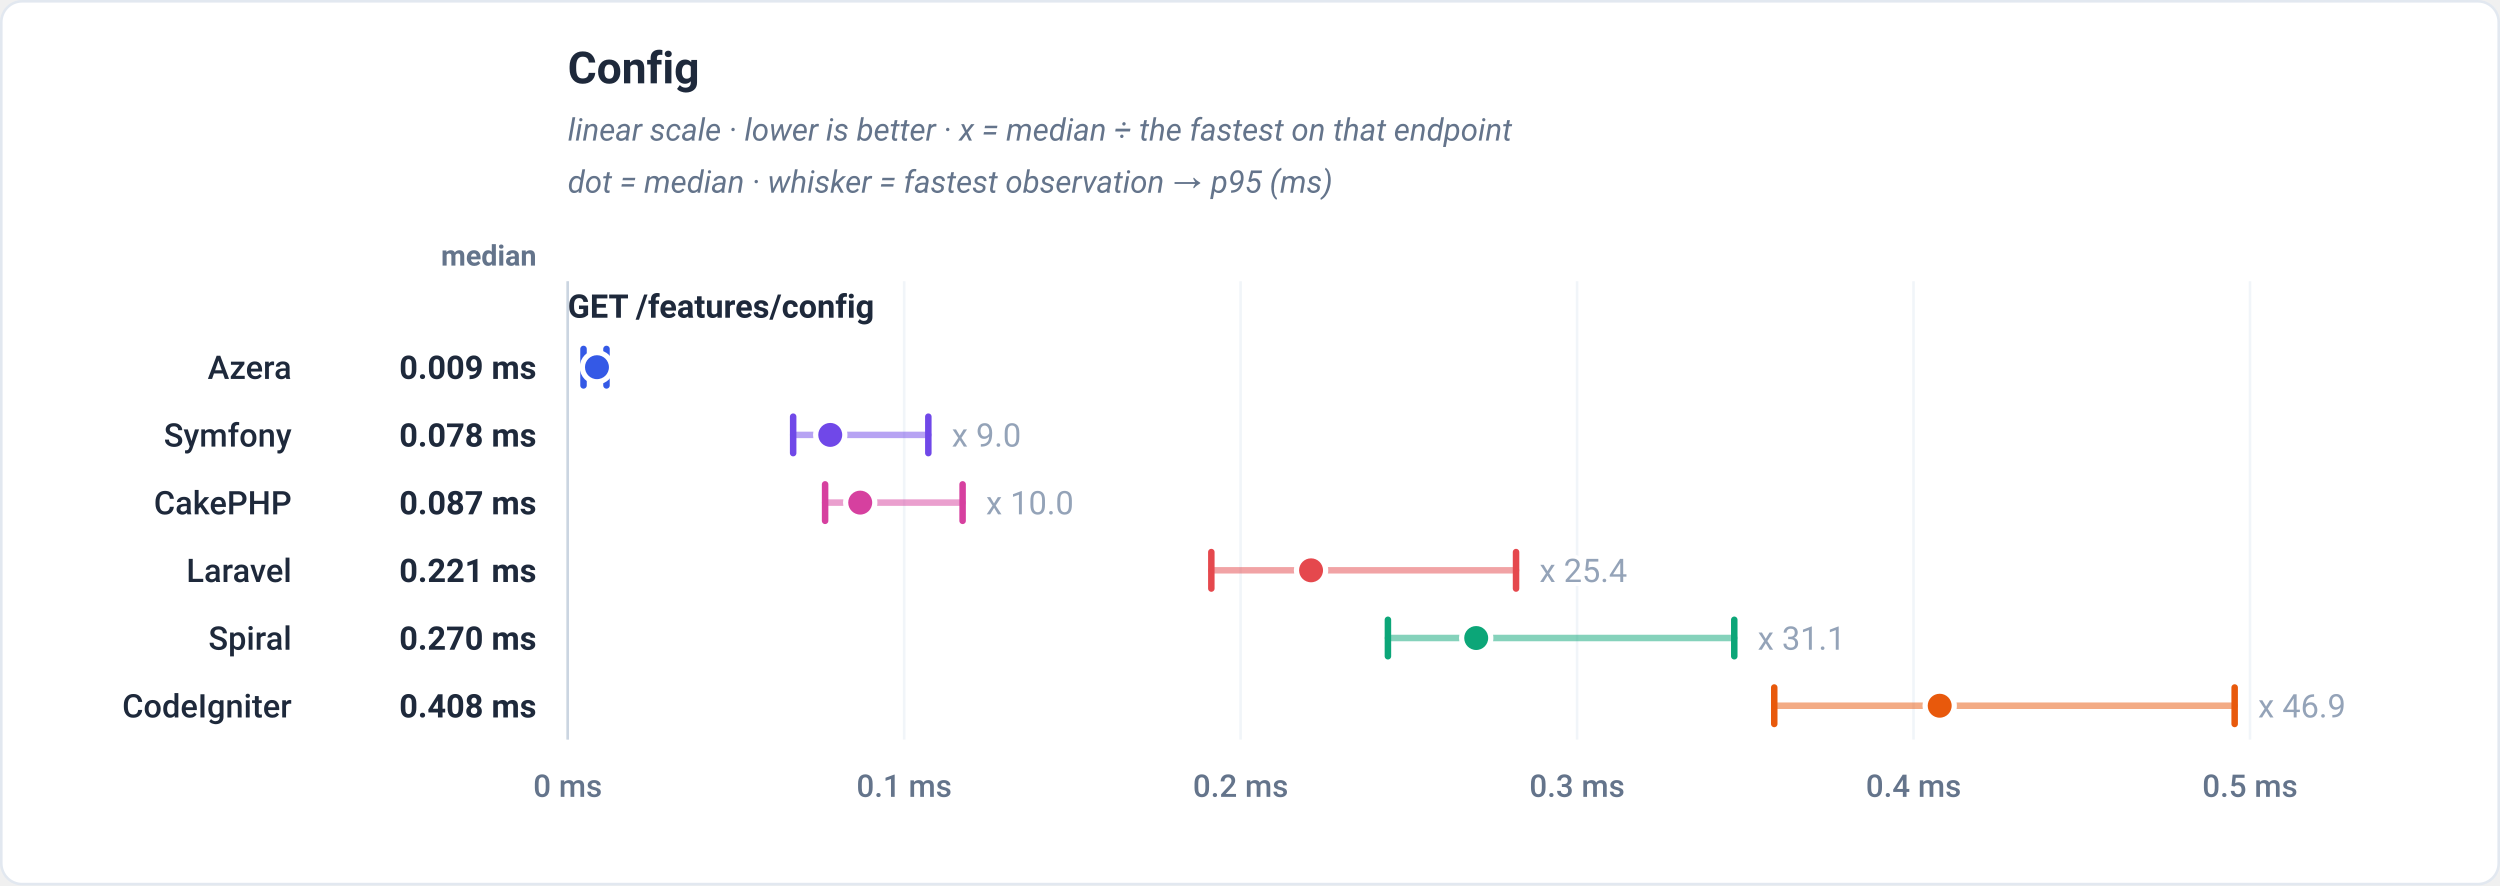
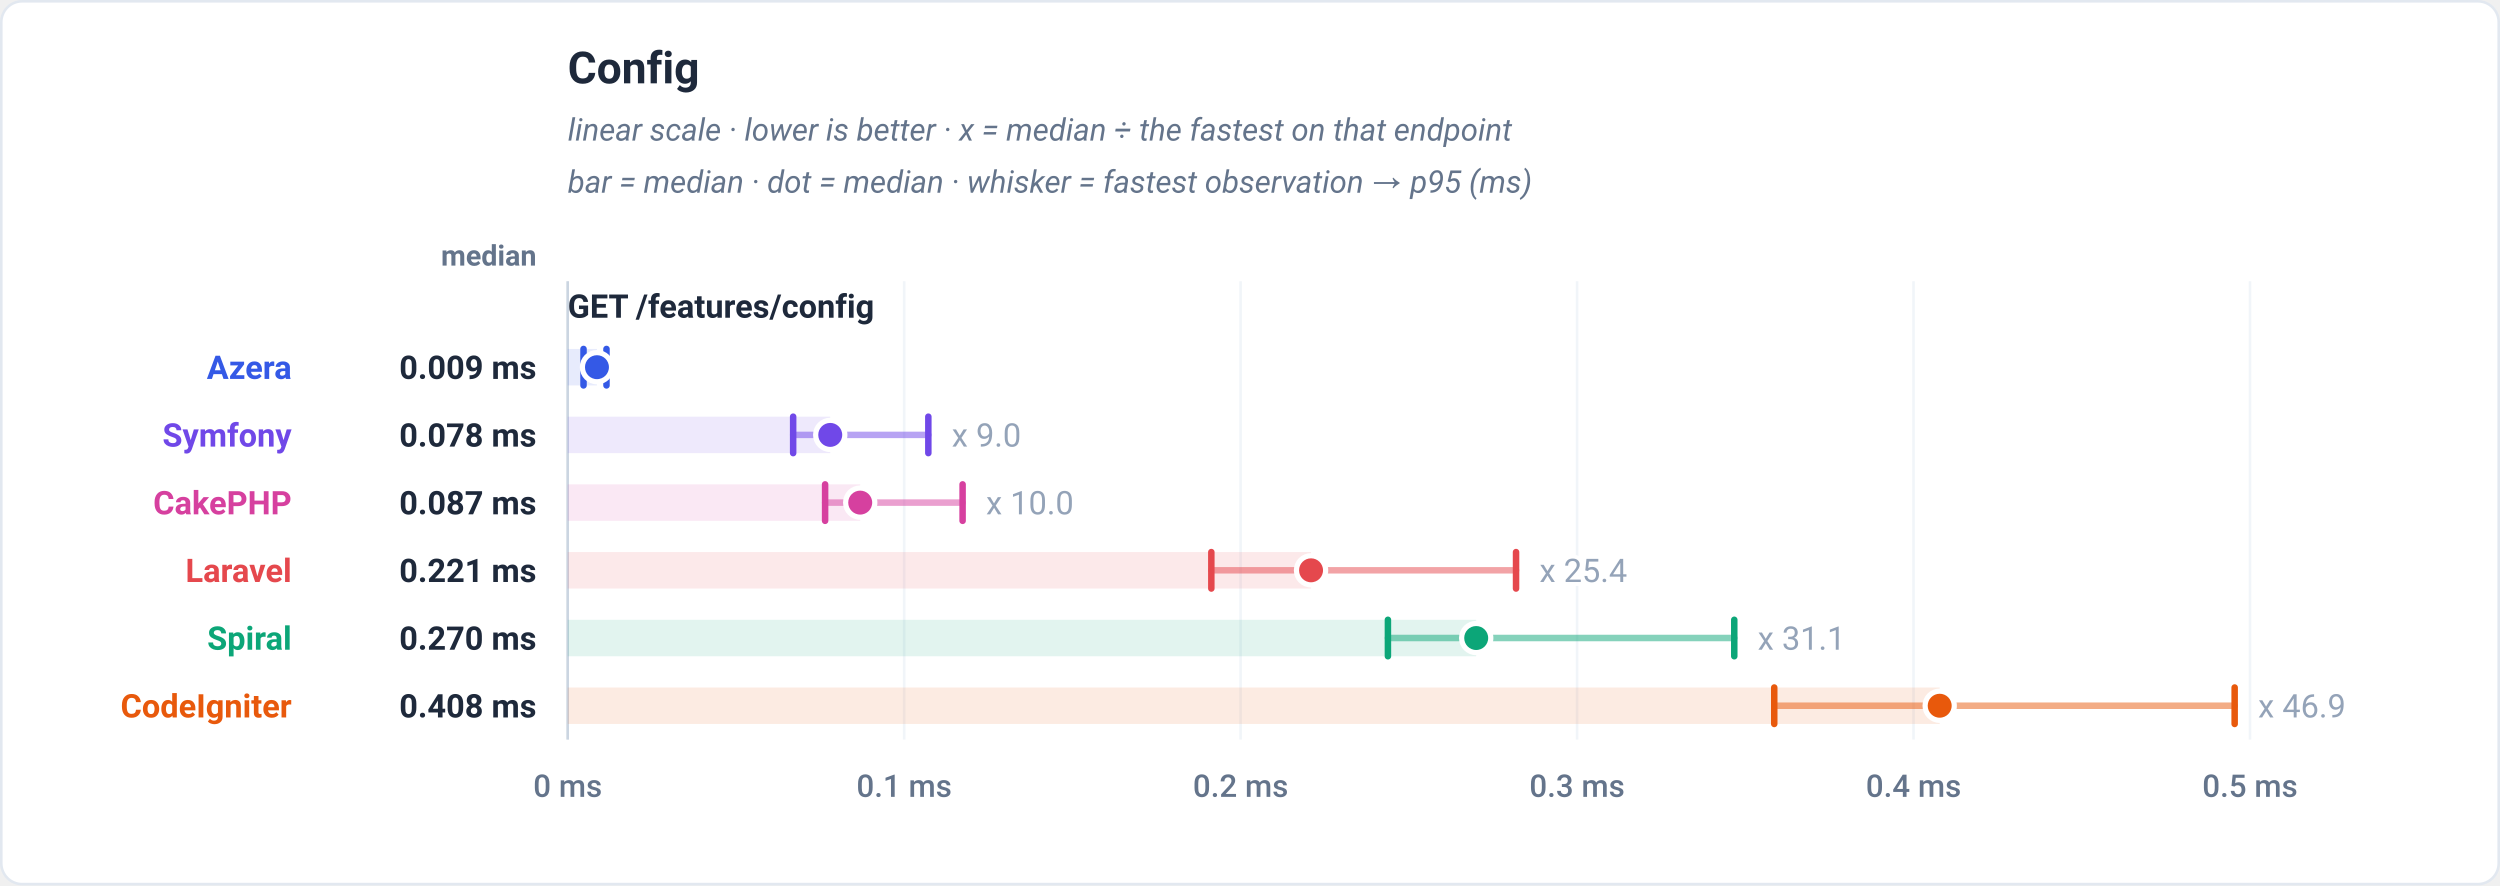
<svg xmlns="http://www.w3.org/2000/svg" viewBox="0 0 960 340" width="960" height="340" role="img" font-family="-apple-system,BlinkMacSystemFont,'Segoe UI',Roboto,Helvetica,Arial,sans-serif">
  <rect x="0.5" y="0.5" width="959" height="339" rx="8" fill="#ffffff" stroke="#e2e8f0" />
  <text x="218" y="32" font-family="-apple-system,BlinkMacSystemFont,'Segoe UI',Roboto,Helvetica,Arial,sans-serif" font-size="17" font-weight="700" fill="#1e293b" text-anchor="start">Config</text>
  <text x="218" y="54" font-family="-apple-system,BlinkMacSystemFont,'Segoe UI',Roboto,Helvetica,Arial,sans-serif" font-size="12" font-weight="400" fill="#64748b" text-anchor="start" font-style="italic">linear scale · lower is better · x = median ÷ the fastest on that endpoint</text>
-   <text x="218" y="74" font-family="-apple-system,BlinkMacSystemFont,'Segoe UI',Roboto,Helvetica,Arial,sans-serif" font-size="12" font-weight="400" fill="#64748b" text-anchor="start" font-style="italic">dot = median · whisker = fastest observation → p95 (ms)</text>
+   <text x="218" y="74" font-family="-apple-system,BlinkMacSystemFont,'Segoe UI',Roboto,Helvetica,Arial,sans-serif" font-size="12" font-weight="400" fill="#64748b" text-anchor="start" font-style="italic">bar = median · dot = median · whisker = fastest observation → p95 (ms)</text>
  <text x="206" y="102" font-family="-apple-system,BlinkMacSystemFont,'Segoe UI',Roboto,Helvetica,Arial,sans-serif" font-size="11" font-weight="600" fill="#64748b" text-anchor="end">median</text>
  <line x1="218" y1="108" x2="218" y2="284" stroke="#f1f5f9" stroke-width="1" />
  <text x="218" y="306" font-family="-apple-system,BlinkMacSystemFont,'Segoe UI',Roboto,Helvetica,Arial,sans-serif" font-size="12" font-weight="500" fill="#64748b" text-anchor="middle">0 ms</text>
  <line x1="347.2" y1="108" x2="347.2" y2="284" stroke="#f1f5f9" stroke-width="1" />
  <text x="347.2" y="306" font-family="-apple-system,BlinkMacSystemFont,'Segoe UI',Roboto,Helvetica,Arial,sans-serif" font-size="12" font-weight="500" fill="#64748b" text-anchor="middle">0.1 ms</text>
  <line x1="476.4" y1="108" x2="476.4" y2="284" stroke="#f1f5f9" stroke-width="1" />
  <text x="476.4" y="306" font-family="-apple-system,BlinkMacSystemFont,'Segoe UI',Roboto,Helvetica,Arial,sans-serif" font-size="12" font-weight="500" fill="#64748b" text-anchor="middle">0.2 ms</text>
  <line x1="605.6" y1="108" x2="605.6" y2="284" stroke="#f1f5f9" stroke-width="1" />
  <text x="605.6" y="306" font-family="-apple-system,BlinkMacSystemFont,'Segoe UI',Roboto,Helvetica,Arial,sans-serif" font-size="12" font-weight="500" fill="#64748b" text-anchor="middle">0.3 ms</text>
  <line x1="734.8" y1="108" x2="734.8" y2="284" stroke="#f1f5f9" stroke-width="1" />
  <text x="734.8" y="306" font-family="-apple-system,BlinkMacSystemFont,'Segoe UI',Roboto,Helvetica,Arial,sans-serif" font-size="12" font-weight="500" fill="#64748b" text-anchor="middle">0.4 ms</text>
  <line x1="864" y1="108" x2="864" y2="284" stroke="#f1f5f9" stroke-width="1" />
  <text x="864" y="306" font-family="-apple-system,BlinkMacSystemFont,'Segoe UI',Roboto,Helvetica,Arial,sans-serif" font-size="12" font-weight="500" fill="#64748b" text-anchor="middle">0.5 ms</text>
  <line x1="218" y1="108" x2="218" y2="284" stroke="#cbd5e1" stroke-width="1" />
  <text x="218" y="122" font-family="-apple-system,BlinkMacSystemFont,'Segoe UI',Roboto,Helvetica,Arial,sans-serif" font-size="12.5" font-weight="700" fill="#1e293b" text-anchor="start">GET /features/config</text>
-   <line x1="224.07" y1="141" x2="232.89" y2="141" stroke="#3459e6" stroke-width="2.5" stroke-linecap="round" stroke-opacity="0.5" />
+   <rect x="218" y="134" width="11.23" height="14" fill="#3459e6" fill-opacity="0.12" />
+   <line x1="224.07" y1="141" x2="232.89" y2="141" stroke="#3459e6" stroke-width="2.5" stroke-linecap="round" opacity="0.5" />
  <line x1="224.07" y1="134" x2="224.07" y2="148" stroke="#3459e6" stroke-width="2.5" stroke-linecap="round" />
  <line x1="232.89" y1="134" x2="232.89" y2="148" stroke="#3459e6" stroke-width="2.5" stroke-linecap="round" />
  <circle cx="229.23" cy="141" r="5.6" fill="#3459e6" stroke="#ffffff" stroke-width="2" />
-   <text x="112" y="145.5" font-family="-apple-system,BlinkMacSystemFont,'Segoe UI',Roboto,Helvetica,Arial,sans-serif" font-size="12.5" font-weight="500" fill="#1e293b" text-anchor="end">Azera</text>
+   <text x="112" y="145.5" font-family="-apple-system,BlinkMacSystemFont,'Segoe UI',Roboto,Helvetica,Arial,sans-serif" font-size="12.5" font-weight="700" fill="#3459e6" text-anchor="end">Azera</text>
  <text x="206" y="145.5" font-family="-apple-system,BlinkMacSystemFont,'Segoe UI',Roboto,Helvetica,Arial,sans-serif" font-size="12.5" font-weight="700" fill="#1e293b" text-anchor="end">0.009 ms</text>
-   <line x1="304.57" y1="167" x2="356.48" y2="167" stroke="#7048e8" stroke-width="2.5" stroke-linecap="round" stroke-opacity="0.5" />
+   <rect x="218" y="160" width="100.81" height="14" fill="#7048e8" fill-opacity="0.12" />
+   <line x1="304.57" y1="167" x2="356.48" y2="167" stroke="#7048e8" stroke-width="2.5" stroke-linecap="round" opacity="0.5" />
  <line x1="304.57" y1="160" x2="304.57" y2="174" stroke="#7048e8" stroke-width="2.5" stroke-linecap="round" />
  <line x1="356.48" y1="160" x2="356.48" y2="174" stroke="#7048e8" stroke-width="2.5" stroke-linecap="round" />
  <circle cx="318.81" cy="167" r="5.6" fill="#7048e8" stroke="#ffffff" stroke-width="2" />
  <text x="365.48" y="171.5" font-family="-apple-system,BlinkMacSystemFont,'Segoe UI',Roboto,Helvetica,Arial,sans-serif" font-size="12.5" font-weight="400" fill="#94a3b8" text-anchor="start" stroke="#ffffff" stroke-width="3" paint-order="stroke" stroke-linejoin="round">x 9.0</text>
-   <text x="112" y="171.5" font-family="-apple-system,BlinkMacSystemFont,'Segoe UI',Roboto,Helvetica,Arial,sans-serif" font-size="12.5" font-weight="500" fill="#1e293b" text-anchor="end">Symfony</text>
+   <text x="112" y="171.5" font-family="-apple-system,BlinkMacSystemFont,'Segoe UI',Roboto,Helvetica,Arial,sans-serif" font-size="12.5" font-weight="700" fill="#7048e8" text-anchor="end">Symfony</text>
  <text x="206" y="171.5" font-family="-apple-system,BlinkMacSystemFont,'Segoe UI',Roboto,Helvetica,Arial,sans-serif" font-size="12.5" font-weight="700" fill="#1e293b" text-anchor="end">0.078 ms</text>
-   <line x1="316.84" y1="193" x2="369.64" y2="193" stroke="#d6409f" stroke-width="2.5" stroke-linecap="round" stroke-opacity="0.5" />
+   <rect x="218" y="186" width="112.32" height="14" fill="#d6409f" fill-opacity="0.12" />
+   <line x1="316.84" y1="193" x2="369.64" y2="193" stroke="#d6409f" stroke-width="2.5" stroke-linecap="round" opacity="0.5" />
  <line x1="316.84" y1="186" x2="316.84" y2="200" stroke="#d6409f" stroke-width="2.5" stroke-linecap="round" />
  <line x1="369.64" y1="186" x2="369.64" y2="200" stroke="#d6409f" stroke-width="2.5" stroke-linecap="round" />
  <circle cx="330.32" cy="193" r="5.6" fill="#d6409f" stroke="#ffffff" stroke-width="2" />
  <text x="378.64" y="197.5" font-family="-apple-system,BlinkMacSystemFont,'Segoe UI',Roboto,Helvetica,Arial,sans-serif" font-size="12.5" font-weight="400" fill="#94a3b8" text-anchor="start" stroke="#ffffff" stroke-width="3" paint-order="stroke" stroke-linejoin="round">x 10.0</text>
-   <text x="112" y="197.5" font-family="-apple-system,BlinkMacSystemFont,'Segoe UI',Roboto,Helvetica,Arial,sans-serif" font-size="12.5" font-weight="500" fill="#1e293b" text-anchor="end">CakePHP</text>
+   <text x="112" y="197.5" font-family="-apple-system,BlinkMacSystemFont,'Segoe UI',Roboto,Helvetica,Arial,sans-serif" font-size="12.5" font-weight="700" fill="#d6409f" text-anchor="end">CakePHP</text>
  <text x="206" y="197.5" font-family="-apple-system,BlinkMacSystemFont,'Segoe UI',Roboto,Helvetica,Arial,sans-serif" font-size="12.5" font-weight="700" fill="#1e293b" text-anchor="end">0.087 ms</text>
-   <line x1="465.15" y1="219" x2="582.16" y2="219" stroke="#e5484d" stroke-width="2.5" stroke-linecap="round" stroke-opacity="0.5" />
+   <rect x="218" y="212" width="285.44" height="14" fill="#e5484d" fill-opacity="0.12" />
+   <line x1="465.15" y1="219" x2="582.16" y2="219" stroke="#e5484d" stroke-width="2.5" stroke-linecap="round" opacity="0.5" />
  <line x1="465.15" y1="212" x2="465.15" y2="226" stroke="#e5484d" stroke-width="2.5" stroke-linecap="round" />
  <line x1="582.16" y1="212" x2="582.16" y2="226" stroke="#e5484d" stroke-width="2.5" stroke-linecap="round" />
  <circle cx="503.44" cy="219" r="5.6" fill="#e5484d" stroke="#ffffff" stroke-width="2" />
  <text x="591.16" y="223.5" font-family="-apple-system,BlinkMacSystemFont,'Segoe UI',Roboto,Helvetica,Arial,sans-serif" font-size="12.5" font-weight="400" fill="#94a3b8" text-anchor="start" stroke="#ffffff" stroke-width="3" paint-order="stroke" stroke-linejoin="round">x 25.4</text>
-   <text x="112" y="223.5" font-family="-apple-system,BlinkMacSystemFont,'Segoe UI',Roboto,Helvetica,Arial,sans-serif" font-size="12.5" font-weight="500" fill="#1e293b" text-anchor="end">Laravel</text>
+   <text x="112" y="223.5" font-family="-apple-system,BlinkMacSystemFont,'Segoe UI',Roboto,Helvetica,Arial,sans-serif" font-size="12.5" font-weight="700" fill="#e5484d" text-anchor="end">Laravel</text>
  <text x="206" y="223.5" font-family="-apple-system,BlinkMacSystemFont,'Segoe UI',Roboto,Helvetica,Arial,sans-serif" font-size="12.5" font-weight="700" fill="#1e293b" text-anchor="end">0.221 ms</text>
-   <line x1="532.96" y1="245" x2="665.96" y2="245" stroke="#0ca678" stroke-width="2.5" stroke-linecap="round" stroke-opacity="0.5" />
+   <rect x="218" y="238" width="348.86" height="14" fill="#0ca678" fill-opacity="0.12" />
+   <line x1="532.96" y1="245" x2="665.96" y2="245" stroke="#0ca678" stroke-width="2.5" stroke-linecap="round" opacity="0.5" />
  <line x1="532.96" y1="238" x2="532.96" y2="252" stroke="#0ca678" stroke-width="2.5" stroke-linecap="round" />
  <line x1="665.96" y1="238" x2="665.96" y2="252" stroke="#0ca678" stroke-width="2.5" stroke-linecap="round" />
  <circle cx="566.86" cy="245" r="5.6" fill="#0ca678" stroke="#ffffff" stroke-width="2" />
  <text x="674.96" y="249.5" font-family="-apple-system,BlinkMacSystemFont,'Segoe UI',Roboto,Helvetica,Arial,sans-serif" font-size="12.5" font-weight="400" fill="#94a3b8" text-anchor="start" stroke="#ffffff" stroke-width="3" paint-order="stroke" stroke-linejoin="round">x 31.1</text>
-   <text x="112" y="249.5" font-family="-apple-system,BlinkMacSystemFont,'Segoe UI',Roboto,Helvetica,Arial,sans-serif" font-size="12.5" font-weight="500" fill="#1e293b" text-anchor="end">Spiral</text>
+   <text x="112" y="249.5" font-family="-apple-system,BlinkMacSystemFont,'Segoe UI',Roboto,Helvetica,Arial,sans-serif" font-size="12.5" font-weight="700" fill="#0ca678" text-anchor="end">Spiral</text>
  <text x="206" y="249.5" font-family="-apple-system,BlinkMacSystemFont,'Segoe UI',Roboto,Helvetica,Arial,sans-serif" font-size="12.5" font-weight="700" fill="#1e293b" text-anchor="end">0.270 ms</text>
-   <line x1="681.31" y1="271" x2="858.11" y2="271" stroke="#e8590c" stroke-width="2.5" stroke-linecap="round" stroke-opacity="0.5" />
+   <rect x="218" y="264" width="526.84" height="14" fill="#e8590c" fill-opacity="0.12" />
+   <line x1="681.31" y1="271" x2="858.11" y2="271" stroke="#e8590c" stroke-width="2.5" stroke-linecap="round" opacity="0.5" />
  <line x1="681.31" y1="264" x2="681.31" y2="278" stroke="#e8590c" stroke-width="2.5" stroke-linecap="round" />
  <line x1="858.11" y1="264" x2="858.11" y2="278" stroke="#e8590c" stroke-width="2.5" stroke-linecap="round" />
  <circle cx="744.84" cy="271" r="5.6" fill="#e8590c" stroke="#ffffff" stroke-width="2" />
  <text x="867.11" y="275.5" font-family="-apple-system,BlinkMacSystemFont,'Segoe UI',Roboto,Helvetica,Arial,sans-serif" font-size="12.5" font-weight="400" fill="#94a3b8" text-anchor="start" stroke="#ffffff" stroke-width="3" paint-order="stroke" stroke-linejoin="round">x 46.9</text>
-   <text x="112" y="275.5" font-family="-apple-system,BlinkMacSystemFont,'Segoe UI',Roboto,Helvetica,Arial,sans-serif" font-size="12.5" font-weight="500" fill="#1e293b" text-anchor="end">CodeIgniter</text>
+   <text x="112" y="275.5" font-family="-apple-system,BlinkMacSystemFont,'Segoe UI',Roboto,Helvetica,Arial,sans-serif" font-size="12.5" font-weight="700" fill="#e8590c" text-anchor="end">CodeIgniter</text>
  <text x="206" y="275.5" font-family="-apple-system,BlinkMacSystemFont,'Segoe UI',Roboto,Helvetica,Arial,sans-serif" font-size="12.5" font-weight="700" fill="#1e293b" text-anchor="end">0.408 ms</text>
</svg>
